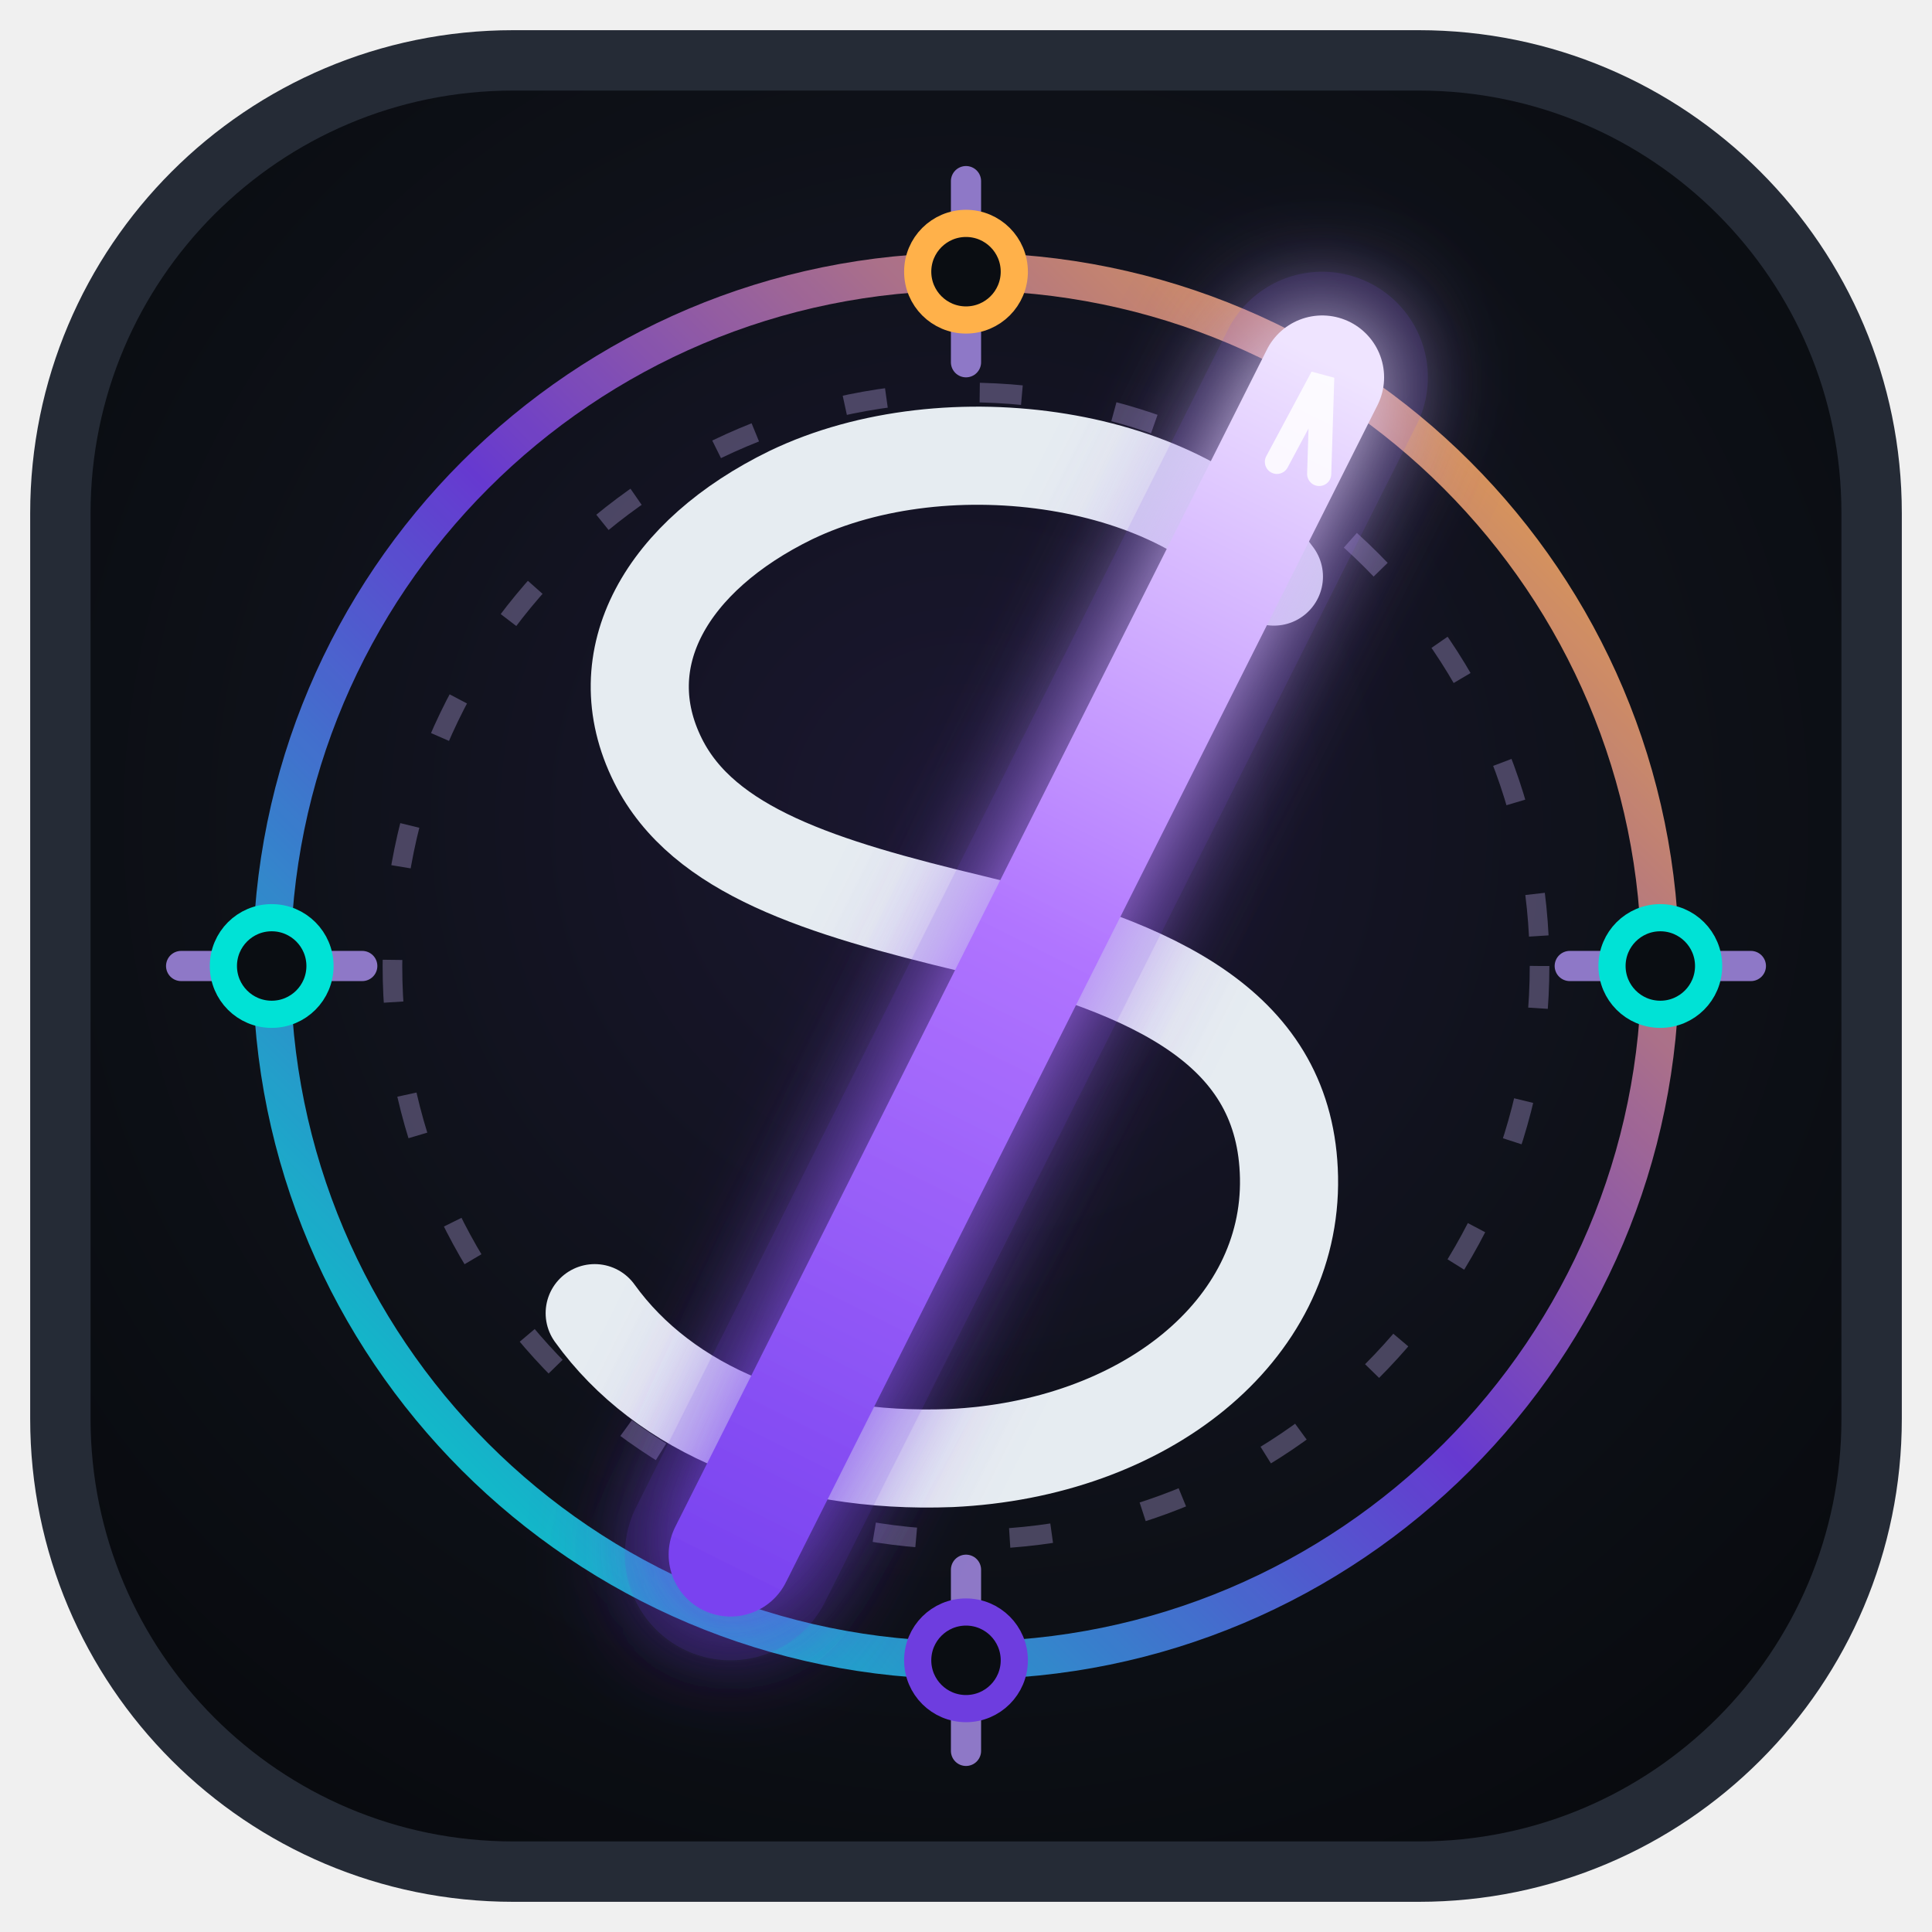
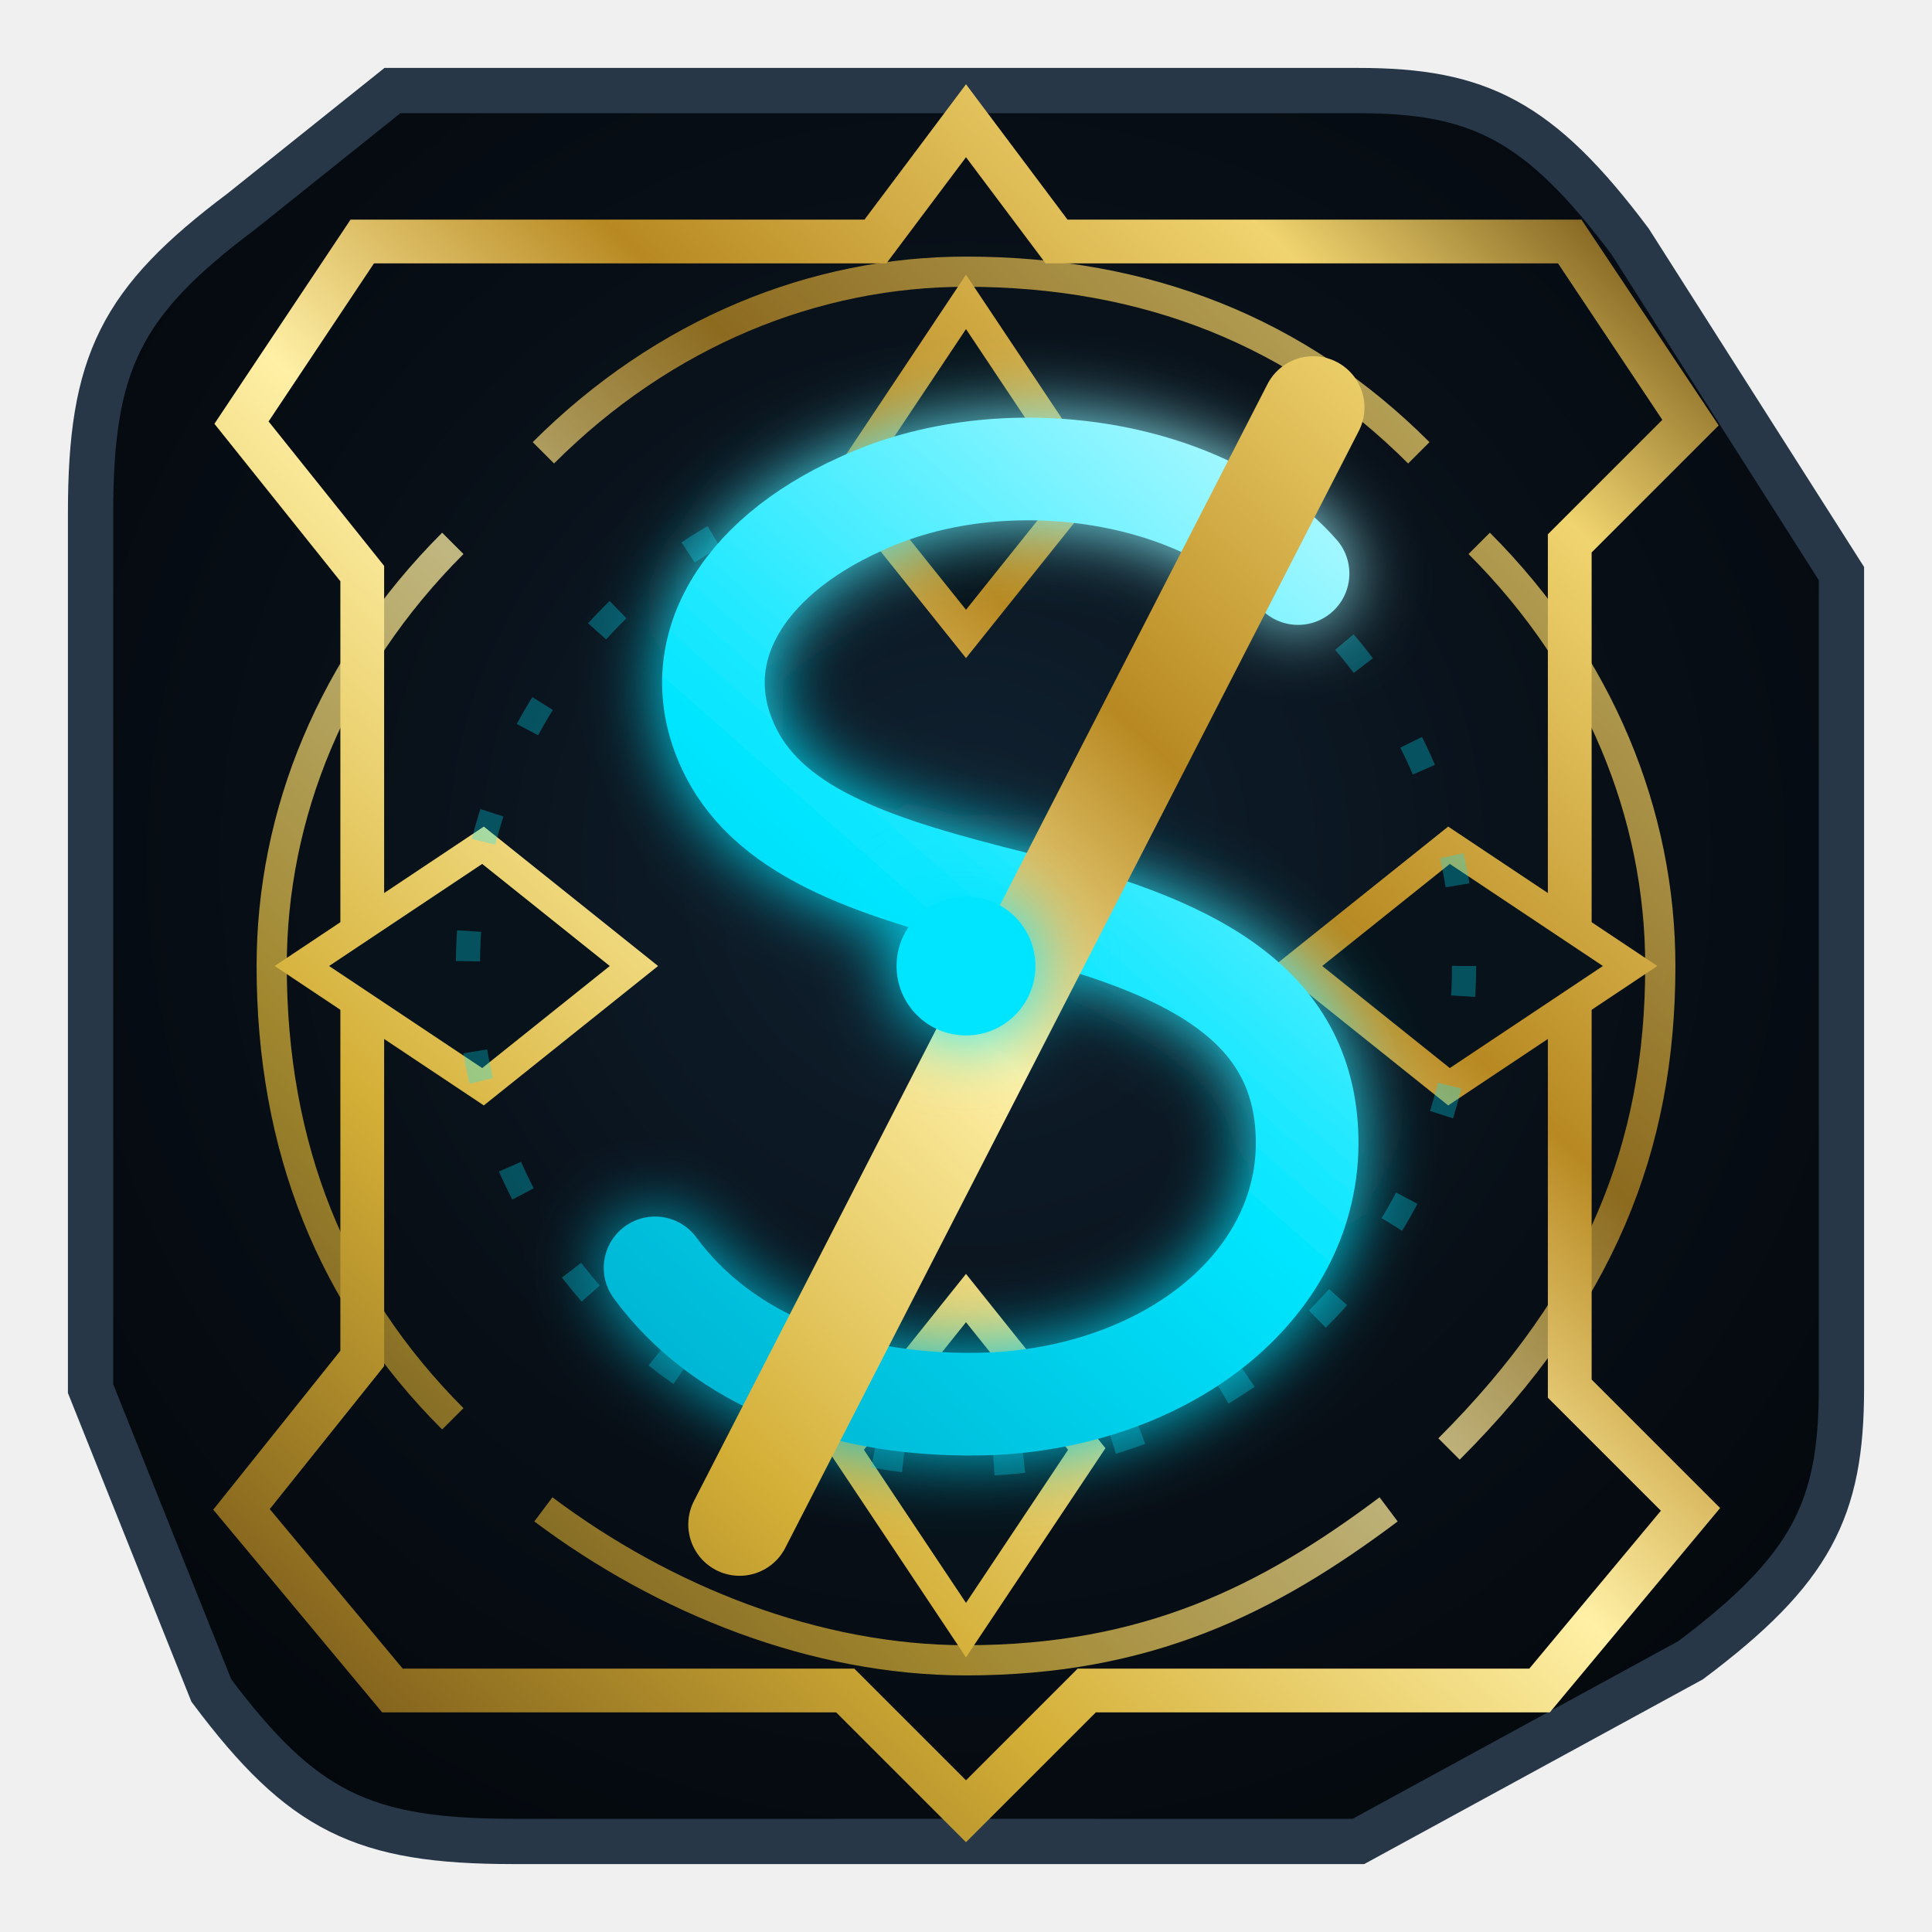
<svg xmlns="http://www.w3.org/2000/svg" viewBox="0 0 64 64" role="img" aria-labelledby="title desc">
  <defs>
-     <radialGradient id="field" cx="50%" cy="42%" r="68%">
-       <stop offset="0" stop-color="#1b1731" />
-       <stop offset="0.58" stop-color="#0e1118" />
-       <stop offset="1" stop-color="#080a0e" />
+     <radialGradient id="void" cx="50%" cy="44%" r="70%">
+       <stop stop-color="#102231" />
+       <stop offset=".52" stop-color="#080f17" />
+       <stop offset="1" stop-color="#03070b" />
    </radialGradient>
-     <linearGradient id="ward" x1="12" y1="52" x2="52" y2="12" gradientUnits="userSpaceOnUse">
-       <stop stop-color="#00e2d6" />
-       <stop offset="0.5" stop-color="#6e3ddf" />
-       <stop offset="1" stop-color="#ffb14a" />
+     <linearGradient id="gold" x1="8" y1="56" x2="55" y2="7" gradientUnits="userSpaceOnUse">
+       <stop stop-color="#765719" />
+       <stop offset=".25" stop-color="#d4af37" />
+       <stop offset=".48" stop-color="#fff0a6" />
+       <stop offset=".64" stop-color="#b88922" />
+       <stop offset=".86" stop-color="#f0d46f" />
+       <stop offset="1" stop-color="#6d4e12" />
    </linearGradient>
-     <linearGradient id="slash" x1="24" y1="52" x2="44" y2="12" gradientUnits="userSpaceOnUse">
-       <stop stop-color="#7a43f0" />
-       <stop offset="0.52" stop-color="#b074ff" />
-       <stop offset="1" stop-color="#efe4ff" />
+     <linearGradient id="soul" x1="18" y1="48" x2="47" y2="15" gradientUnits="userSpaceOnUse">
+       <stop stop-color="#00a9c7" />
+       <stop offset=".48" stop-color="#00e5ff" />
+       <stop offset="1" stop-color="#c4fbff" />
    </linearGradient>
-     <filter id="glow" x="-80%" y="-40%" width="260%" height="180%">
-       <feGaussianBlur stdDeviation="1.7" result="blur" />
+     <filter id="glow" x="-80%" y="-80%" width="260%" height="260%">
+       <feGaussianBlur stdDeviation="1.2" result="blur" />
      <feMerge>
        <feMergeNode in="blur" />
        <feMergeNode in="SourceGraphic" />
      </feMerge>
    </filter>
  </defs>
-   <rect x="2" y="2" width="60" height="60" rx="15" fill="url(#field)" stroke="#252b36" stroke-width="2" />
-   <circle cx="32" cy="32" r="23" fill="none" stroke="url(#ward)" stroke-width="1.25" opacity="0.92" />
-   <circle cx="32" cy="32" r="19" fill="none" stroke="#a898d3" stroke-width="0.65" opacity="0.38" stroke-dasharray="1.4 3.1" />
-   <g fill="#0a0d12" stroke-linecap="round">
-     <path d="M32 6v6M32 52v6M6 32h6M52 32h6" stroke="#8e78c7" stroke-width="1" />
-     <circle cx="32" cy="9" r="1.6" stroke="#ffb14a" stroke-width="0.9" />
-     <circle cx="55" cy="32" r="1.6" stroke="#00e2d6" stroke-width="0.9" />
-     <circle cx="32" cy="55" r="1.6" stroke="#6e3ddf" stroke-width="0.9" />
-     <circle cx="9" cy="32" r="1.6" stroke="#00e2d6" stroke-width="0.9" />
-   </g>
-   <path d="M42.2 19.1c-2.9-4-10.8-5.2-16-2.7-4.1 2-6.1 5.4-4.4 8.8 1.5 3 5.4 4.2 10.4 5.4 6.2 1.5 10.4 3.5 10.5 8.4.1 5.1-4.8 9-11.2 9.3-5.2.2-9.5-1.6-11.8-4.8" fill="none" stroke="#e6ecf1" stroke-width="3.25" stroke-linecap="round" stroke-linejoin="round" />
-   <path d="M43.8 12.5 24.2 51.5" fill="none" stroke="#6e3ddf" stroke-width="7" stroke-linecap="round" opacity="0.22" filter="url(#glow)" />
-   <path d="M43.8 12.5 24.2 51.5" fill="none" stroke="url(#slash)" stroke-width="4.1" stroke-linecap="round" filter="url(#glow)" />
-   <path d="m42.3 15.3 1.5-2.8-.1 3.2" fill="none" stroke="#fff" stroke-width="0.8" stroke-linecap="round" opacity="0.85" />
+   <path d="M13 3h32c4 0 6 1 9 5l7 11v27c0 4-1 6-5 9l-11 6H17c-5 0-7-1-10-5L3 46V17c0-5 1-7 5-10Z" fill="url(#void)" stroke="#273747" stroke-width="1.5" />
+   <path d="M12 8h17l3-4 3 4h17l4 6-4 4v28l4 4-5 6H36l-4 4-4-4H13l-5-6 4-5V19l-4-5Z" fill="none" stroke="url(#gold)" stroke-width="1.45" />
+   <path d="M18 15c4-4 9-6 14-6 6 0 11 2 15 6M49 18c4 4 6 9 6 14 0 6-2 11-7 16M46 50c-4 3-8 5-14 5-5 0-10-2-14-5M15 47c-4-4-6-9-6-15 0-5 2-10 6-14" fill="none" stroke="url(#gold)" stroke-width="1" opacity=".75" />
+   <path d="m32 10 4 6-4 5-4-5Zm22 22-6 4-5-4 5-4ZM32 54l-4-6 4-5 4 5ZM10 32l6-4 5 4-5 4Z" fill="#07121a" stroke="url(#gold)" stroke-width="1" />
+   <circle cx="32" cy="32" r="16.5" fill="none" stroke="#00e5ff" stroke-width=".8" opacity=".3" stroke-dasharray="1 3" />
+   <path d="M43 19c-3.1-3.5-9.8-4.5-14.5-2.3-4 1.8-5.9 5-4.3 8.2 1.4 2.8 5 3.9 9.4 5 5.8 1.4 9.6 3.3 9.7 7.8.1 4.8-4.5 8.5-10.4 8.8-5 .2-9-1.5-11.2-4.5" fill="none" stroke="url(#soul)" stroke-width="3.4" stroke-linecap="round" stroke-linejoin="round" filter="url(#glow)" />
+   <path d="M43.5 13.5 24.5 50.5" fill="none" stroke="url(#gold)" stroke-width="3.4" stroke-linecap="round" />
+   <circle cx="32" cy="32" r="2.3" fill="#00e5ff" filter="url(#glow)" />
</svg>
